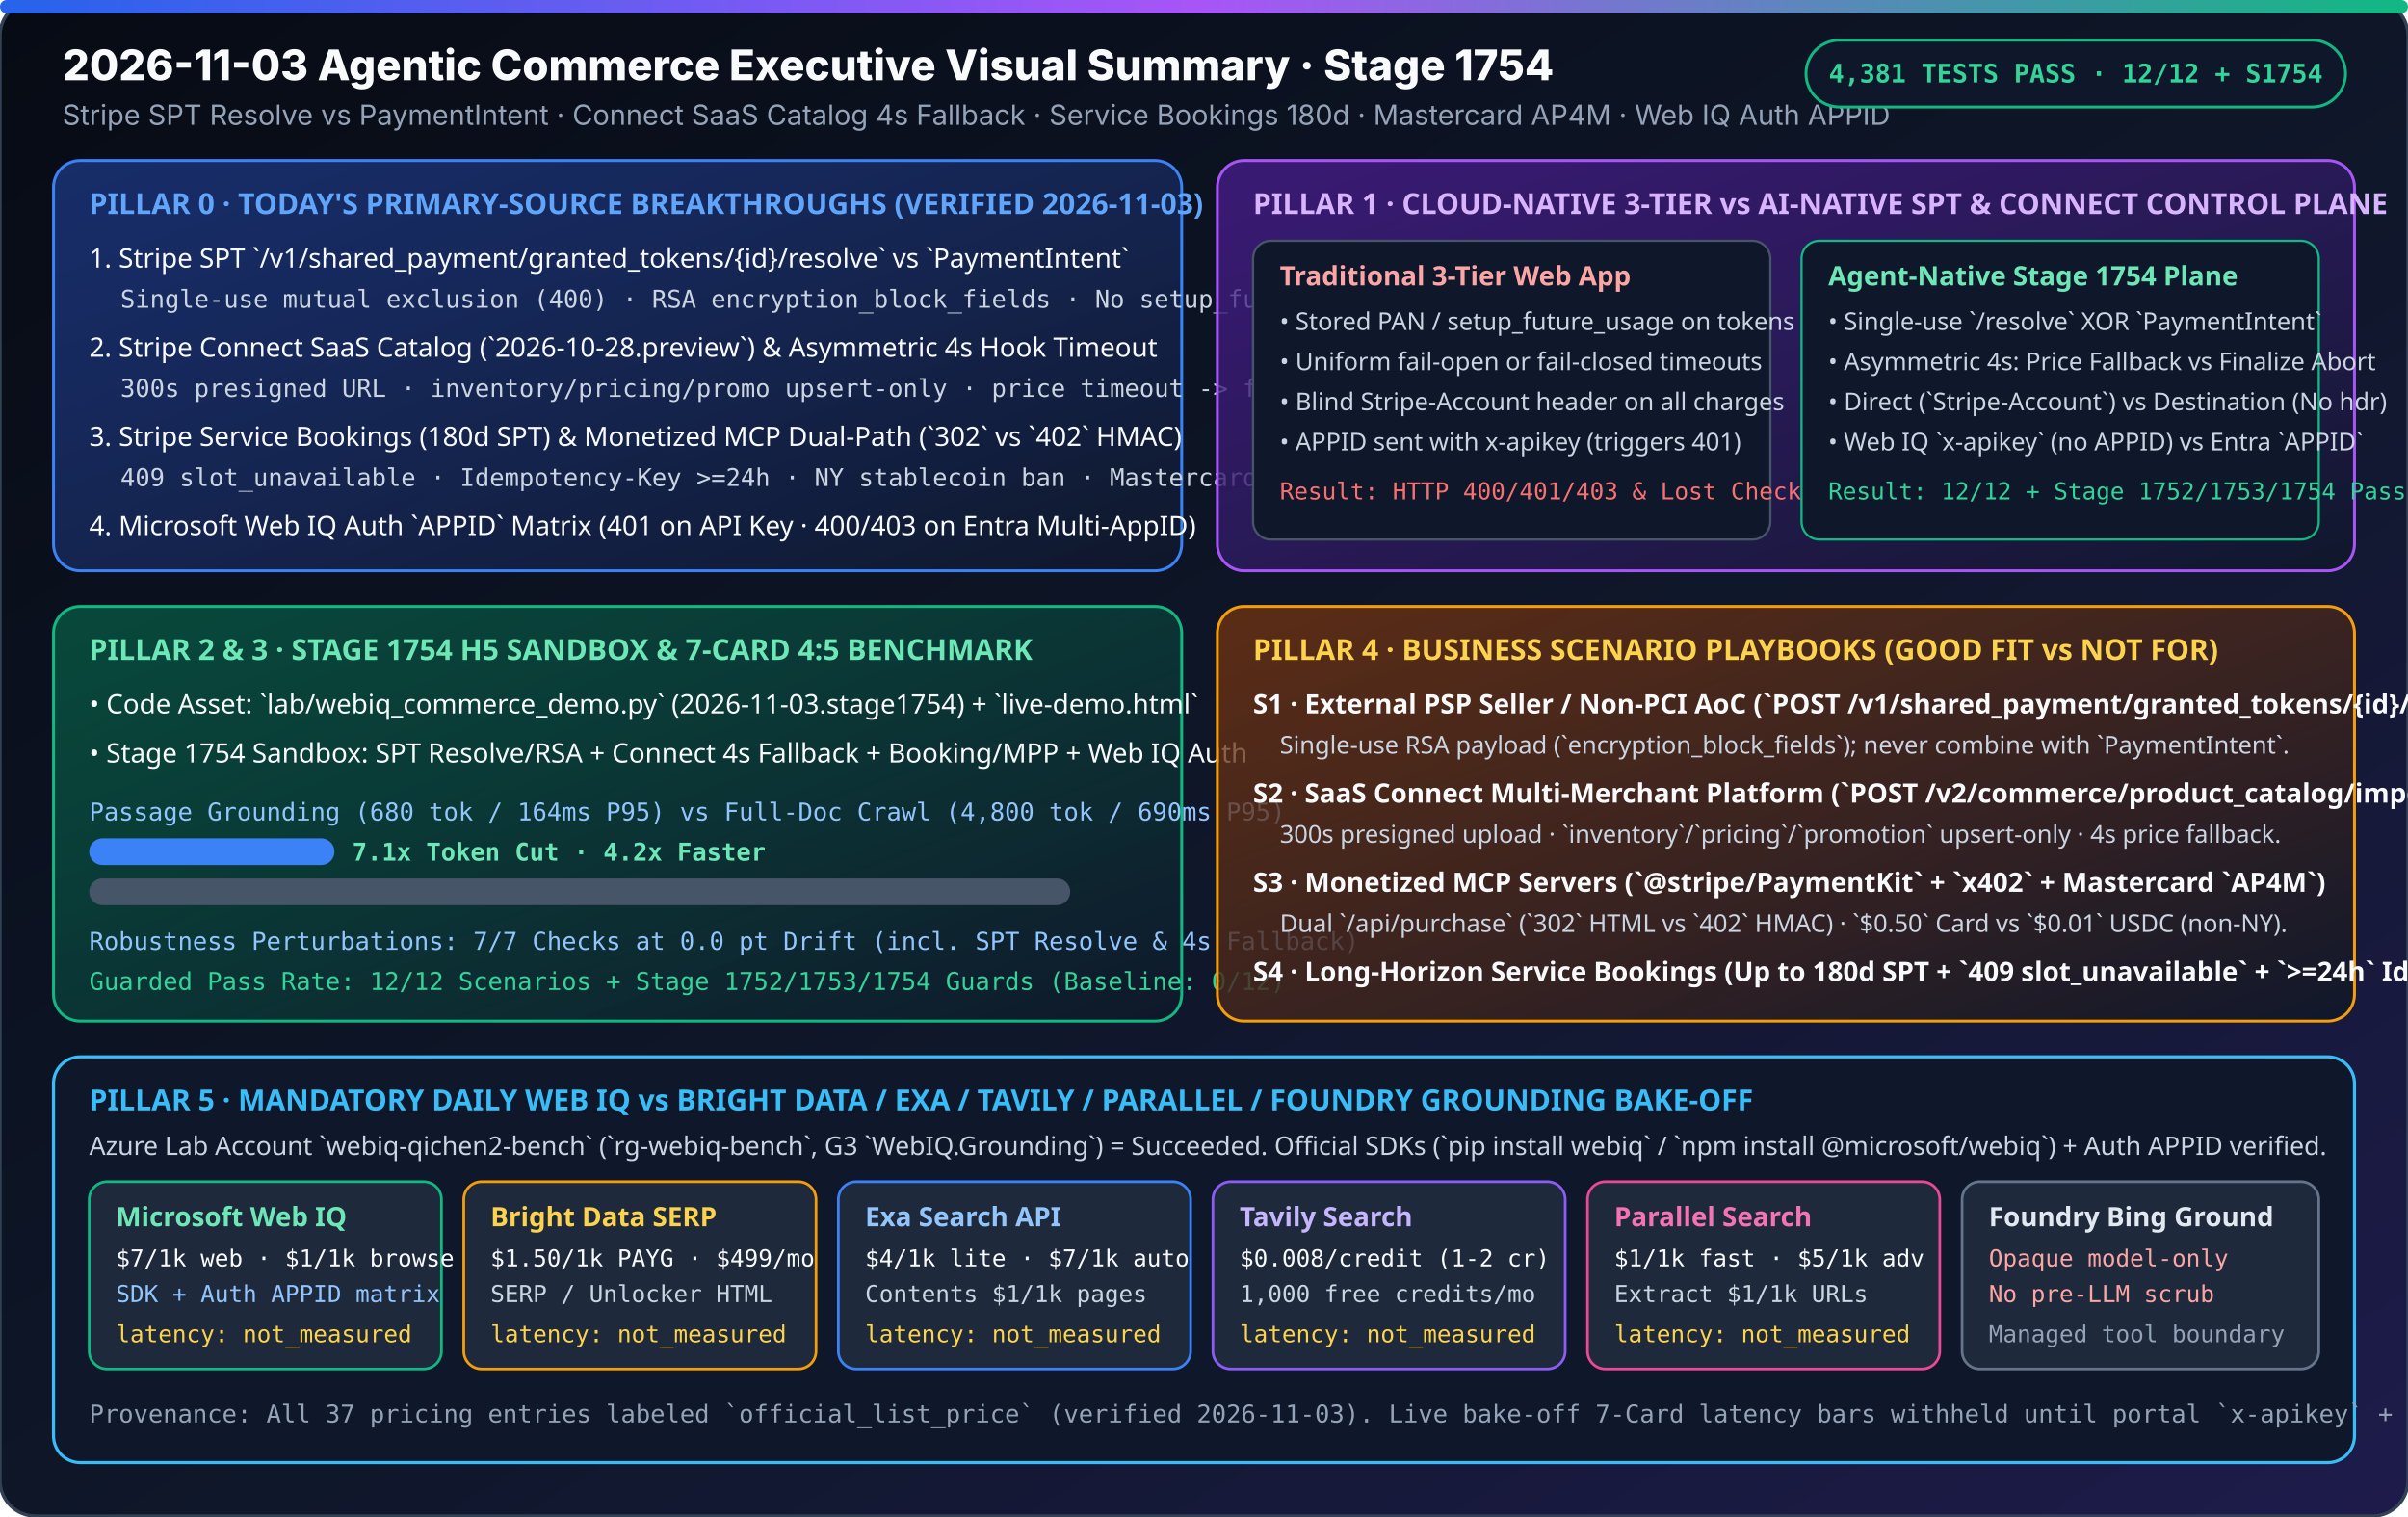
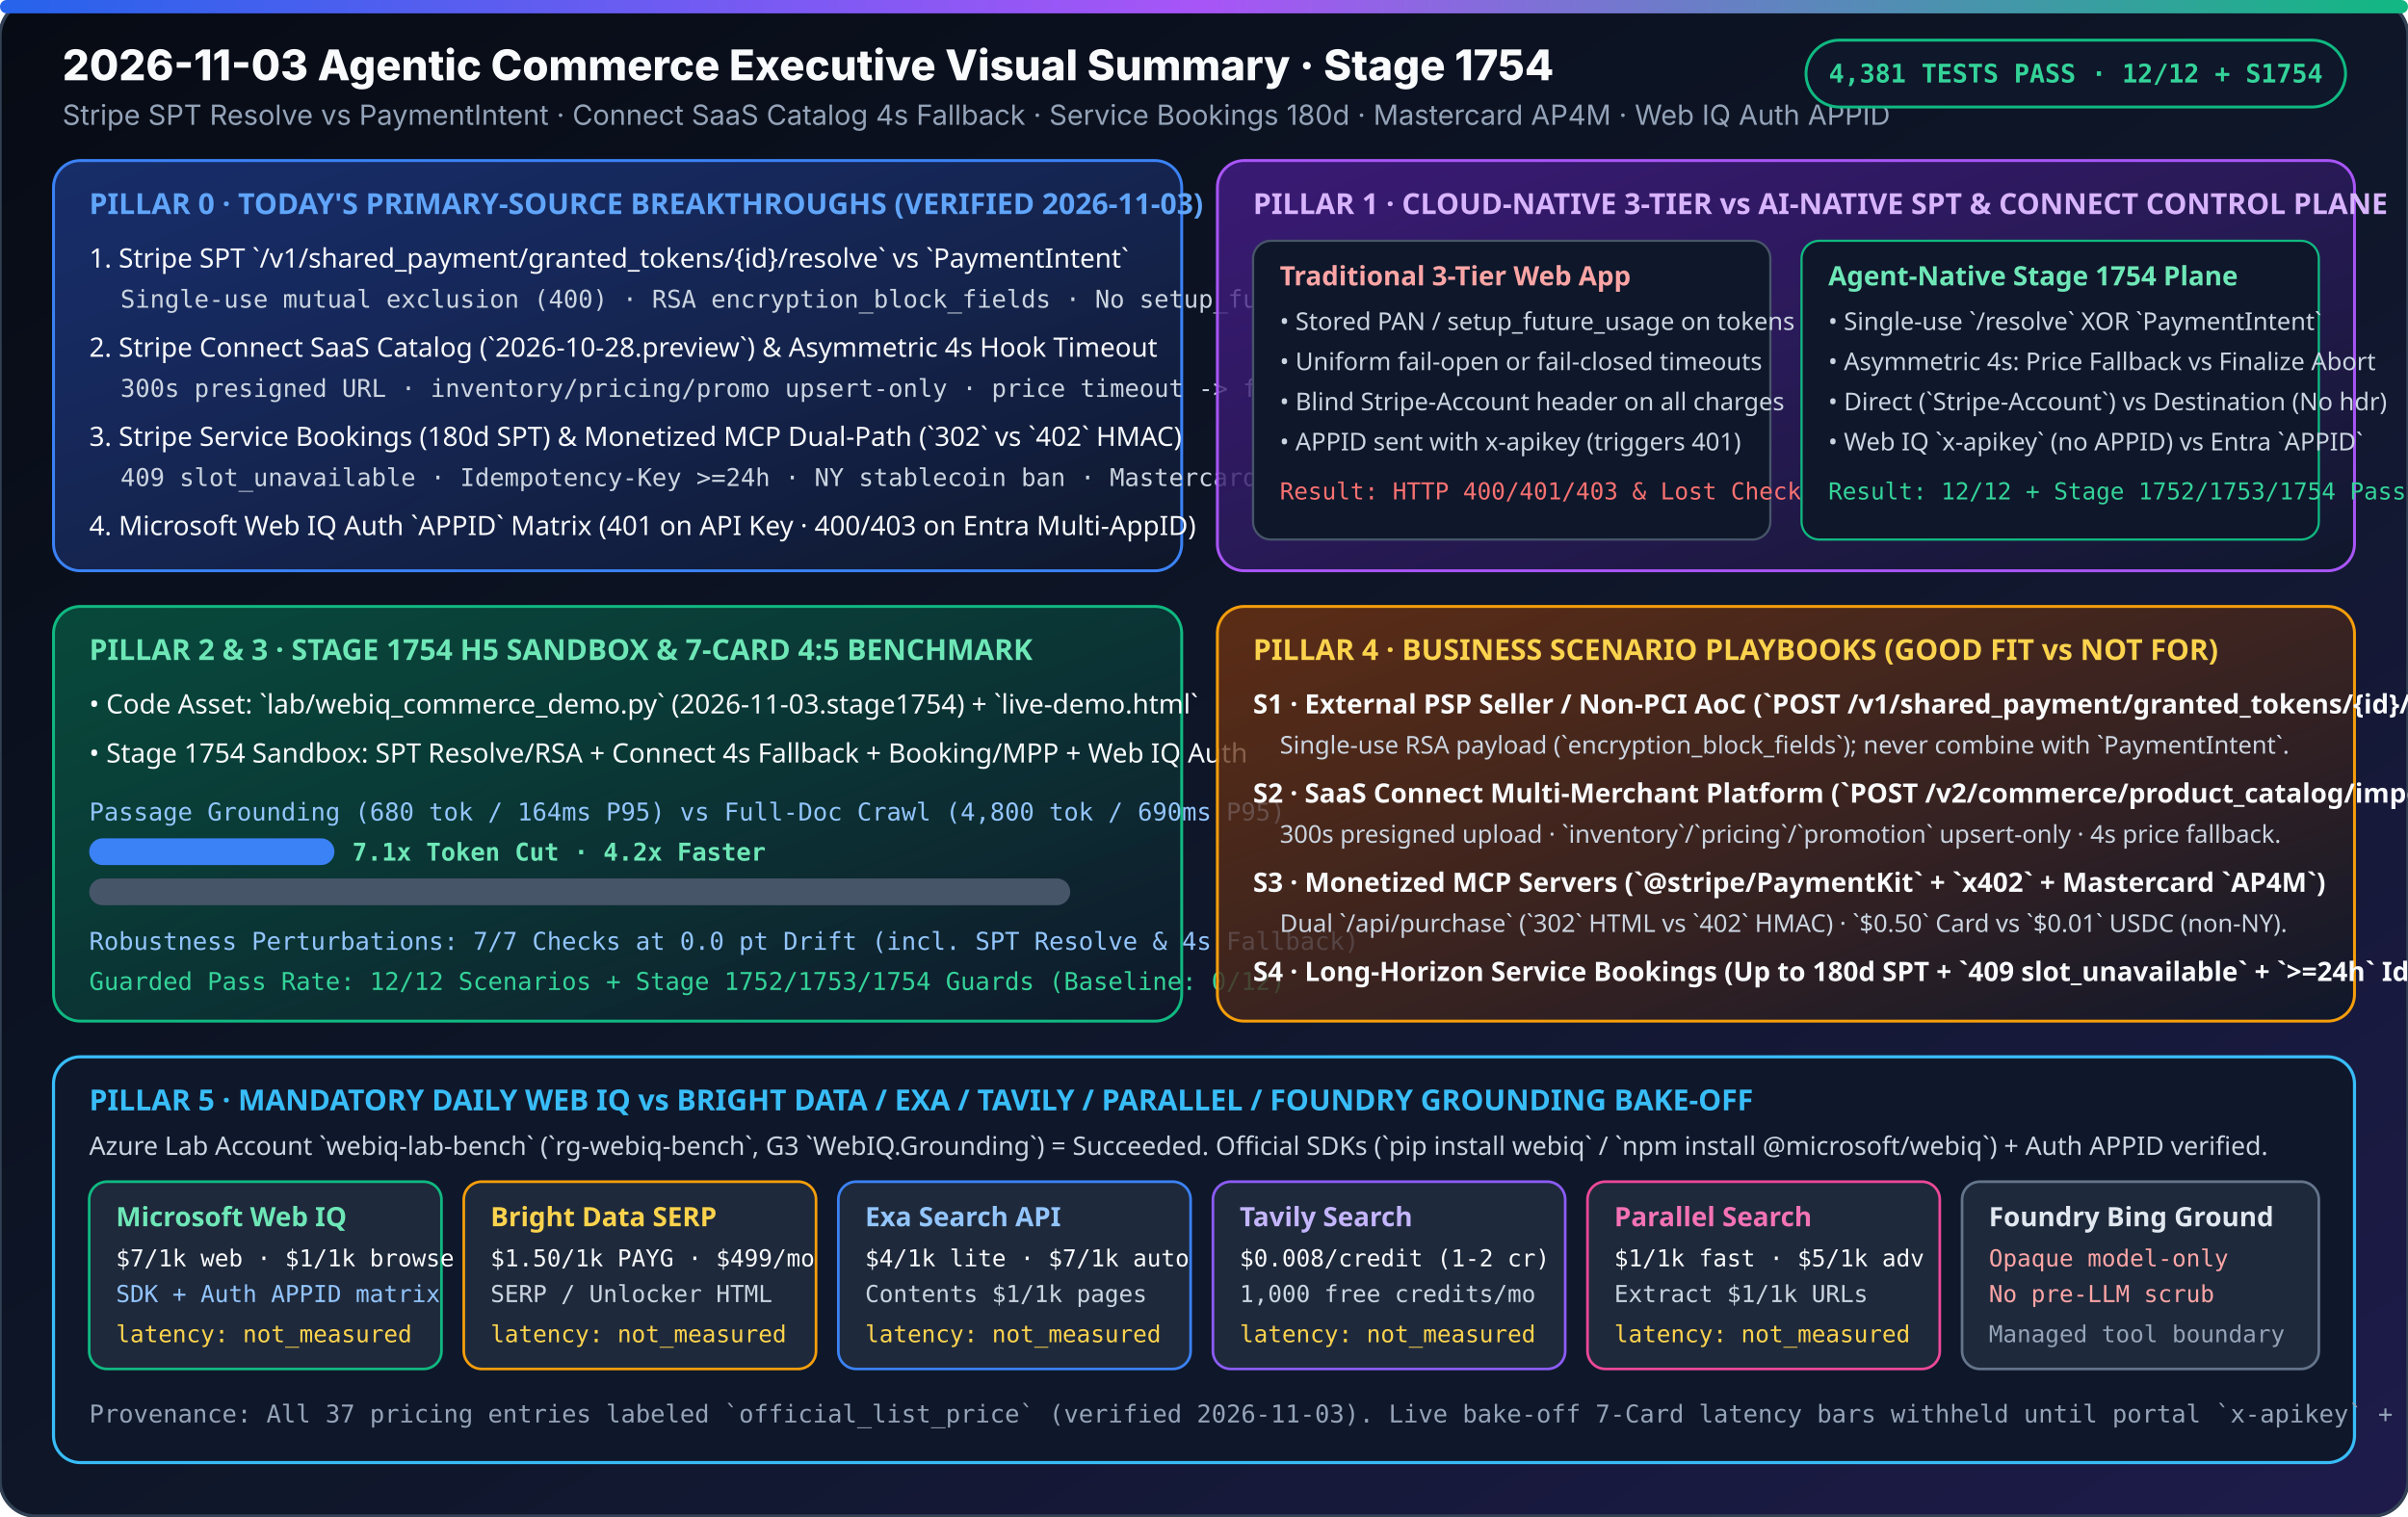
<svg xmlns="http://www.w3.org/2000/svg" viewBox="0 0 1080 680" width="1080" height="680" role="img" aria-label="2026-11-03 Agentic Commerce Nightly Executive Visual Summary (Stage 1754)">
  <defs>
    <linearGradient id="bgGrad" x1="0%" y1="0%" x2="100%" y2="100%">
      <stop offset="0%" stop-color="#070B14" />
      <stop offset="55%" stop-color="#0F172A" />
      <stop offset="100%" stop-color="#1E1B4B" />
    </linearGradient>
    <linearGradient id="hdrGrad" x1="0%" y1="0%" x2="100%" y2="0%">
      <stop offset="0%" stop-color="#2563EB" />
      <stop offset="50%" stop-color="#A855F7" />
      <stop offset="100%" stop-color="#10B981" />
    </linearGradient>
    <linearGradient id="cardBlue" x1="0%" y1="0%" x2="100%" y2="100%">
      <stop offset="0%" stop-color="#1E3A8A" stop-opacity="0.72" />
      <stop offset="100%" stop-color="#0F172A" stop-opacity="0.94" />
    </linearGradient>
    <linearGradient id="cardGreen" x1="0%" y1="0%" x2="100%" y2="100%">
      <stop offset="0%" stop-color="#065F46" stop-opacity="0.72" />
      <stop offset="100%" stop-color="#0F172A" stop-opacity="0.94" />
    </linearGradient>
    <linearGradient id="cardPurple" x1="0%" y1="0%" x2="100%" y2="100%">
      <stop offset="0%" stop-color="#4C1D95" stop-opacity="0.72" />
      <stop offset="100%" stop-color="#0F172A" stop-opacity="0.94" />
    </linearGradient>
    <linearGradient id="cardAmber" x1="0%" y1="0%" x2="100%" y2="100%">
      <stop offset="0%" stop-color="#78350F" stop-opacity="0.72" />
      <stop offset="100%" stop-color="#0F172A" stop-opacity="0.94" />
    </linearGradient>
  </defs>
  <rect width="1080" height="680" rx="16" fill="url(#bgGrad)" stroke="#334155" stroke-width="1.5" />
  <rect x="0" y="0" width="1080" height="6" rx="3" fill="url(#hdrGrad)" />
  <text x="28" y="36" font-family="Segoe UI, Inter, system-ui, sans-serif" font-size="19" font-weight="800" fill="#F8FAFC">
    2026-11-03 Agentic Commerce Executive Visual Summary · Stage 1754
  </text>
  <text x="28" y="56" font-family="Segoe UI, Inter, system-ui, sans-serif" font-size="12.5" fill="#94A3B8">
    Stripe SPT Resolve vs PaymentIntent · Connect SaaS Catalog 4s Fallback · Service Bookings 180d · Mastercard AP4M · Web IQ Auth APPID
  </text>
  <rect x="810" y="18" width="242" height="30" rx="15" fill="#0F172A" stroke="#10B981" stroke-width="1.3" />
  <text x="931" y="37" text-anchor="middle" font-family="Consolas, monospace" font-size="11.5" font-weight="700" fill="#34D399">
    4,381 TESTS PASS · 12/12 + S1754
  </text>
  <rect x="24" y="72" width="506" height="184" rx="12" fill="url(#cardBlue)" stroke="#3B82F6" stroke-width="1.3" />
  <text x="40" y="96" font-family="Segoe UI, sans-serif" font-size="13" font-weight="800" fill="#60A5FA">
    PILLAR 0 · TODAY'S PRIMARY-SOURCE BREAKTHROUGHS (VERIFIED 2026-11-03)
  </text>
  <text x="40" y="120" font-family="Segoe UI, sans-serif" font-size="12" fill="#F8FAFC">
    1. Stripe SPT `/v1/shared_payment/granted_tokens/{id}/resolve` vs `PaymentIntent`
  </text>
  <text x="54" y="138" font-family="Consolas, monospace" font-size="11" fill="#CBD5E1">
    Single-use mutual exclusion (400) · RSA encryption_block_fields · No setup_future_usage
  </text>
  <text x="40" y="160" font-family="Segoe UI, sans-serif" font-size="12" fill="#F8FAFC">
    2. Stripe Connect SaaS Catalog (`2026-10-28.preview`) &amp; Asymmetric 4s Hook Timeout
  </text>
  <text x="54" y="178" font-family="Consolas, monospace" font-size="11" fill="#CBD5E1">
    300s presigned URL · inventory/pricing/promo upsert-only · price timeout -&gt; feed fallback
  </text>
  <text x="40" y="200" font-family="Segoe UI, sans-serif" font-size="12" fill="#F8FAFC">
    3. Stripe Service Bookings (180d SPT) &amp; Monetized MCP Dual-Path (`302` vs `402` HMAC)
  </text>
  <text x="54" y="218" font-family="Consolas, monospace" font-size="11" fill="#CBD5E1">
    409 slot_unavailable · Idempotency-Key &gt;=24h · NY stablecoin ban · Mastercard AP4M 35+
  </text>
  <text x="40" y="240" font-family="Segoe UI, sans-serif" font-size="12" fill="#F8FAFC">
    4. Microsoft Web IQ Auth `APPID` Matrix (401 on API Key · 400/403 on Entra Multi-AppID)
  </text>
  <rect x="546" y="72" width="510" height="184" rx="12" fill="url(#cardPurple)" stroke="#A855F7" stroke-width="1.3" />
  <text x="562" y="96" font-family="Segoe UI, sans-serif" font-size="13" font-weight="800" fill="#D8B4FE">
    PILLAR 1 · CLOUD-NATIVE 3-TIER vs AI-NATIVE SPT &amp; CONNECT CONTROL PLANE
  </text>
  <rect x="562" y="108" width="232" height="134" rx="8" fill="#0F172A" stroke="#475569" stroke-width="1" />
  <text x="574" y="128" font-family="Segoe UI, sans-serif" font-size="12" font-weight="700" fill="#FCA5A5">
    Traditional 3-Tier Web App
  </text>
  <text x="574" y="148" font-family="Segoe UI, sans-serif" font-size="11" fill="#CBD5E1">
    • Stored PAN / setup_future_usage on tokens
  </text>
  <text x="574" y="166" font-family="Segoe UI, sans-serif" font-size="11" fill="#CBD5E1">
    • Uniform fail-open or fail-closed timeouts
  </text>
  <text x="574" y="184" font-family="Segoe UI, sans-serif" font-size="11" fill="#CBD5E1">
    • Blind Stripe-Account header on all charges
  </text>
  <text x="574" y="202" font-family="Segoe UI, sans-serif" font-size="11" fill="#CBD5E1">
    • APPID sent with x-apikey (triggers 401)
  </text>
  <text x="574" y="224" font-family="Consolas, monospace" font-size="10.5" fill="#F87171">
    Result: HTTP 400/401/403 &amp; Lost Checkout
  </text>
  <rect x="808" y="108" width="232" height="134" rx="8" fill="#0F172A" stroke="#10B981" stroke-width="1" />
  <text x="820" y="128" font-family="Segoe UI, sans-serif" font-size="12" font-weight="700" fill="#6EE7B7">
    Agent-Native Stage 1754 Plane
  </text>
  <text x="820" y="148" font-family="Segoe UI, sans-serif" font-size="11" fill="#CBD5E1">
    • Single-use `/resolve` XOR `PaymentIntent`
  </text>
  <text x="820" y="166" font-family="Segoe UI, sans-serif" font-size="11" fill="#CBD5E1">
    • Asymmetric 4s: Price Fallback vs Finalize Abort
  </text>
  <text x="820" y="184" font-family="Segoe UI, sans-serif" font-size="11" fill="#CBD5E1">
    • Direct (`Stripe-Account`) vs Destination (No hdr)
  </text>
  <text x="820" y="202" font-family="Segoe UI, sans-serif" font-size="11" fill="#CBD5E1">
    • Web IQ `x-apikey` (no APPID) vs Entra `APPID`
  </text>
  <text x="820" y="224" font-family="Consolas, monospace" font-size="10.5" fill="#34D399">
    Result: 12/12 + Stage 1752/1753/1754 Pass
  </text>
  <rect x="24" y="272" width="506" height="186" rx="12" fill="url(#cardGreen)" stroke="#10B981" stroke-width="1.3" />
  <text x="40" y="296" font-family="Segoe UI, sans-serif" font-size="13" font-weight="800" fill="#6EE7B7">
    PILLAR 2 &amp; 3 · STAGE 1754 H5 SANDBOX &amp; 7-CARD 4:5 BENCHMARK
  </text>
  <text x="40" y="320" font-family="Segoe UI, sans-serif" font-size="12" fill="#F8FAFC">
    • Code Asset: `lab/webiq_commerce_demo.py` (2026-11-03.stage1754) + `live-demo.html`
  </text>
  <text x="40" y="342" font-family="Segoe UI, sans-serif" font-size="12" fill="#F8FAFC">
    • Stage 1754 Sandbox: SPT Resolve/RSA + Connect 4s Fallback + Booking/MPP + Web IQ Auth
  </text>
  <text x="40" y="368" font-family="Consolas, monospace" font-size="11" fill="#93C5FD">
    Passage Grounding (680 tok / 164ms P95) vs Full-Doc Crawl (4,800 tok / 690ms P95)
  </text>
  <rect x="40" y="376" width="110" height="12" rx="6" fill="#3B82F6" />
  <text x="158" y="386" font-family="Consolas, monospace" font-size="11" font-weight="700" fill="#6EE7B7">7.1x Token Cut · 4.2x Faster</text>
  <rect x="40" y="394" width="440" height="12" rx="6" fill="#475569" />
  <text x="40" y="426" font-family="Consolas, monospace" font-size="11" fill="#93C5FD">
    Robustness Perturbations: 7/7 Checks at 0.0 pt Drift (incl. SPT Resolve &amp; 4s Fallback)
  </text>
  <text x="40" y="444" font-family="Consolas, monospace" font-size="11" fill="#34D399">
    Guarded Pass Rate: 12/12 Scenarios + Stage 1752/1753/1754 Guards (Baseline: 0/12)
  </text>
  <rect x="546" y="272" width="510" height="186" rx="12" fill="url(#cardAmber)" stroke="#F59E0B" stroke-width="1.3" />
  <text x="562" y="296" font-family="Segoe UI, sans-serif" font-size="13" font-weight="800" fill="#FCD34D">
    PILLAR 4 · BUSINESS SCENARIO PLAYBOOKS (GOOD FIT vs NOT FOR)
  </text>
  <text x="562" y="320" font-family="Segoe UI, sans-serif" font-size="12" font-weight="700" fill="#F8FAFC">
    S1 · External PSP Seller / Non-PCI AoC (`POST /v1/shared_payment/granted_tokens/{id}/resolve`)
  </text>
  <text x="574" y="338" font-family="Segoe UI, sans-serif" font-size="11" fill="#CBD5E1">
    Single-use RSA payload (`encryption_block_fields`); never combine with `PaymentIntent`.
  </text>
  <text x="562" y="360" font-family="Segoe UI, sans-serif" font-size="12" font-weight="700" fill="#F8FAFC">
    S2 · SaaS Connect Multi-Merchant Platform (`POST /v2/commerce/product_catalog/imports`)
  </text>
  <text x="574" y="378" font-family="Segoe UI, sans-serif" font-size="11" fill="#CBD5E1">
    300s presigned upload · `inventory`/`pricing`/`promotion` upsert-only · 4s price fallback.
  </text>
  <text x="562" y="400" font-family="Segoe UI, sans-serif" font-size="12" font-weight="700" fill="#F8FAFC">
    S3 · Monetized MCP Servers (`@stripe/PaymentKit` + `x402` + Mastercard `AP4M`)
  </text>
  <text x="574" y="418" font-family="Segoe UI, sans-serif" font-size="11" fill="#CBD5E1">
    Dual `/api/purchase` (`302` HTML vs `402` HMAC) · `$0.50` Card vs `$0.01` USDC (non-NY).
  </text>
  <text x="562" y="440" font-family="Segoe UI, sans-serif" font-size="12" font-weight="700" fill="#F8FAFC">
    S4 · Long-Horizon Service Bookings (Up to 180d SPT + `409 slot_unavailable` + `&gt;=24h` Idempotency)
  </text>
  <rect x="24" y="474" width="1032" height="182" rx="12" fill="#0F172A" stroke="#38BDF8" stroke-width="1.4" />
  <text x="40" y="498" font-family="Segoe UI, sans-serif" font-size="13" font-weight="800" fill="#38BDF8">
    PILLAR 5 · MANDATORY DAILY WEB IQ vs BRIGHT DATA / EXA / TAVILY / PARALLEL / FOUNDRY GROUNDING BAKE-OFF
  </text>
  <text x="40" y="518" font-family="Segoe UI, sans-serif" font-size="11.5" fill="#CBD5E1">
-     Azure Lab Account `webiq-qichen2-bench` (`rg-webiq-bench`, G3 `WebIQ.Grounding`) = Succeeded. Official SDKs (`pip install webiq` / `npm install @microsoft/webiq`) + Auth APPID verified.
+     Azure Lab Account `webiq-lab-bench` (`rg-webiq-bench`, G3 `WebIQ.Grounding`) = Succeeded. Official SDKs (`pip install webiq` / `npm install @microsoft/webiq`) + Auth APPID verified.
  </text>
  <rect x="40" y="530" width="158" height="84" rx="8" fill="#1E293B" stroke="#10B981" stroke-width="1.2" />
  <text x="52" y="550" font-family="Segoe UI, sans-serif" font-size="12" font-weight="700" fill="#6EE7B7">Microsoft Web IQ</text>
  <text x="52" y="568" font-family="Consolas, monospace" font-size="10.5" fill="#F8FAFC">$7/1k web · $1/1k browse</text>
  <text x="52" y="584" font-family="Consolas, monospace" font-size="10.5" fill="#93C5FD">SDK + Auth APPID matrix</text>
  <text x="52" y="602" font-family="Consolas, monospace" font-size="10.5" fill="#FCD34D">latency: not_measured</text>
  <rect x="208" y="530" width="158" height="84" rx="8" fill="#1E293B" stroke="#F59E0B" stroke-width="1.2" />
  <text x="220" y="550" font-family="Segoe UI, sans-serif" font-size="12" font-weight="700" fill="#FCD34D">Bright Data SERP</text>
  <text x="220" y="568" font-family="Consolas, monospace" font-size="10.5" fill="#F8FAFC">$1.50/1k PAYG · $499/mo</text>
  <text x="220" y="584" font-family="Consolas, monospace" font-size="10.5" fill="#CBD5E1">SERP / Unlocker HTML</text>
  <text x="220" y="602" font-family="Consolas, monospace" font-size="10.5" fill="#FCD34D">latency: not_measured</text>
  <rect x="376" y="530" width="158" height="84" rx="8" fill="#1E293B" stroke="#3B82F6" stroke-width="1.2" />
  <text x="388" y="550" font-family="Segoe UI, sans-serif" font-size="12" font-weight="700" fill="#93C5FD">Exa Search API</text>
  <text x="388" y="568" font-family="Consolas, monospace" font-size="10.5" fill="#F8FAFC">$4/1k lite · $7/1k auto</text>
  <text x="388" y="584" font-family="Consolas, monospace" font-size="10.5" fill="#CBD5E1">Contents $1/1k pages</text>
  <text x="388" y="602" font-family="Consolas, monospace" font-size="10.5" fill="#FCD34D">latency: not_measured</text>
  <rect x="544" y="530" width="158" height="84" rx="8" fill="#1E293B" stroke="#8B5CF6" stroke-width="1.2" />
  <text x="556" y="550" font-family="Segoe UI, sans-serif" font-size="12" font-weight="700" fill="#C4B5FD">Tavily Search</text>
  <text x="556" y="568" font-family="Consolas, monospace" font-size="10.5" fill="#F8FAFC">$0.008/credit (1-2 cr)</text>
  <text x="556" y="584" font-family="Consolas, monospace" font-size="10.5" fill="#CBD5E1">1,000 free credits/mo</text>
  <text x="556" y="602" font-family="Consolas, monospace" font-size="10.5" fill="#FCD34D">latency: not_measured</text>
  <rect x="712" y="530" width="158" height="84" rx="8" fill="#1E293B" stroke="#EC4899" stroke-width="1.2" />
  <text x="724" y="550" font-family="Segoe UI, sans-serif" font-size="12" font-weight="700" fill="#F472B6">Parallel Search</text>
  <text x="724" y="568" font-family="Consolas, monospace" font-size="10.5" fill="#F8FAFC">$1/1k fast · $5/1k adv</text>
  <text x="724" y="584" font-family="Consolas, monospace" font-size="10.5" fill="#CBD5E1">Extract $1/1k URLs</text>
  <text x="724" y="602" font-family="Consolas, monospace" font-size="10.5" fill="#FCD34D">latency: not_measured</text>
  <rect x="880" y="530" width="160" height="84" rx="8" fill="#1E293B" stroke="#64748B" stroke-width="1.2" />
  <text x="892" y="550" font-family="Segoe UI, sans-serif" font-size="12" font-weight="700" fill="#E2E8F0">Foundry Bing Ground</text>
  <text x="892" y="568" font-family="Consolas, monospace" font-size="10.5" fill="#FCA5A5">Opaque model-only</text>
  <text x="892" y="584" font-family="Consolas, monospace" font-size="10.5" fill="#FCA5A5">No pre-LLM scrub</text>
  <text x="892" y="602" font-family="Consolas, monospace" font-size="10.5" fill="#94A3B8">Managed tool boundary</text>
  <text x="40" y="638" font-family="Consolas, monospace" font-size="11" fill="#94A3B8">
    Provenance: All 37 pricing entries labeled `official_list_price` (verified 2026-11-03). Live bake-off 7-Card latency bars withheld until portal `x-apikey` + competitor keys are bound.
  </text>
</svg>
